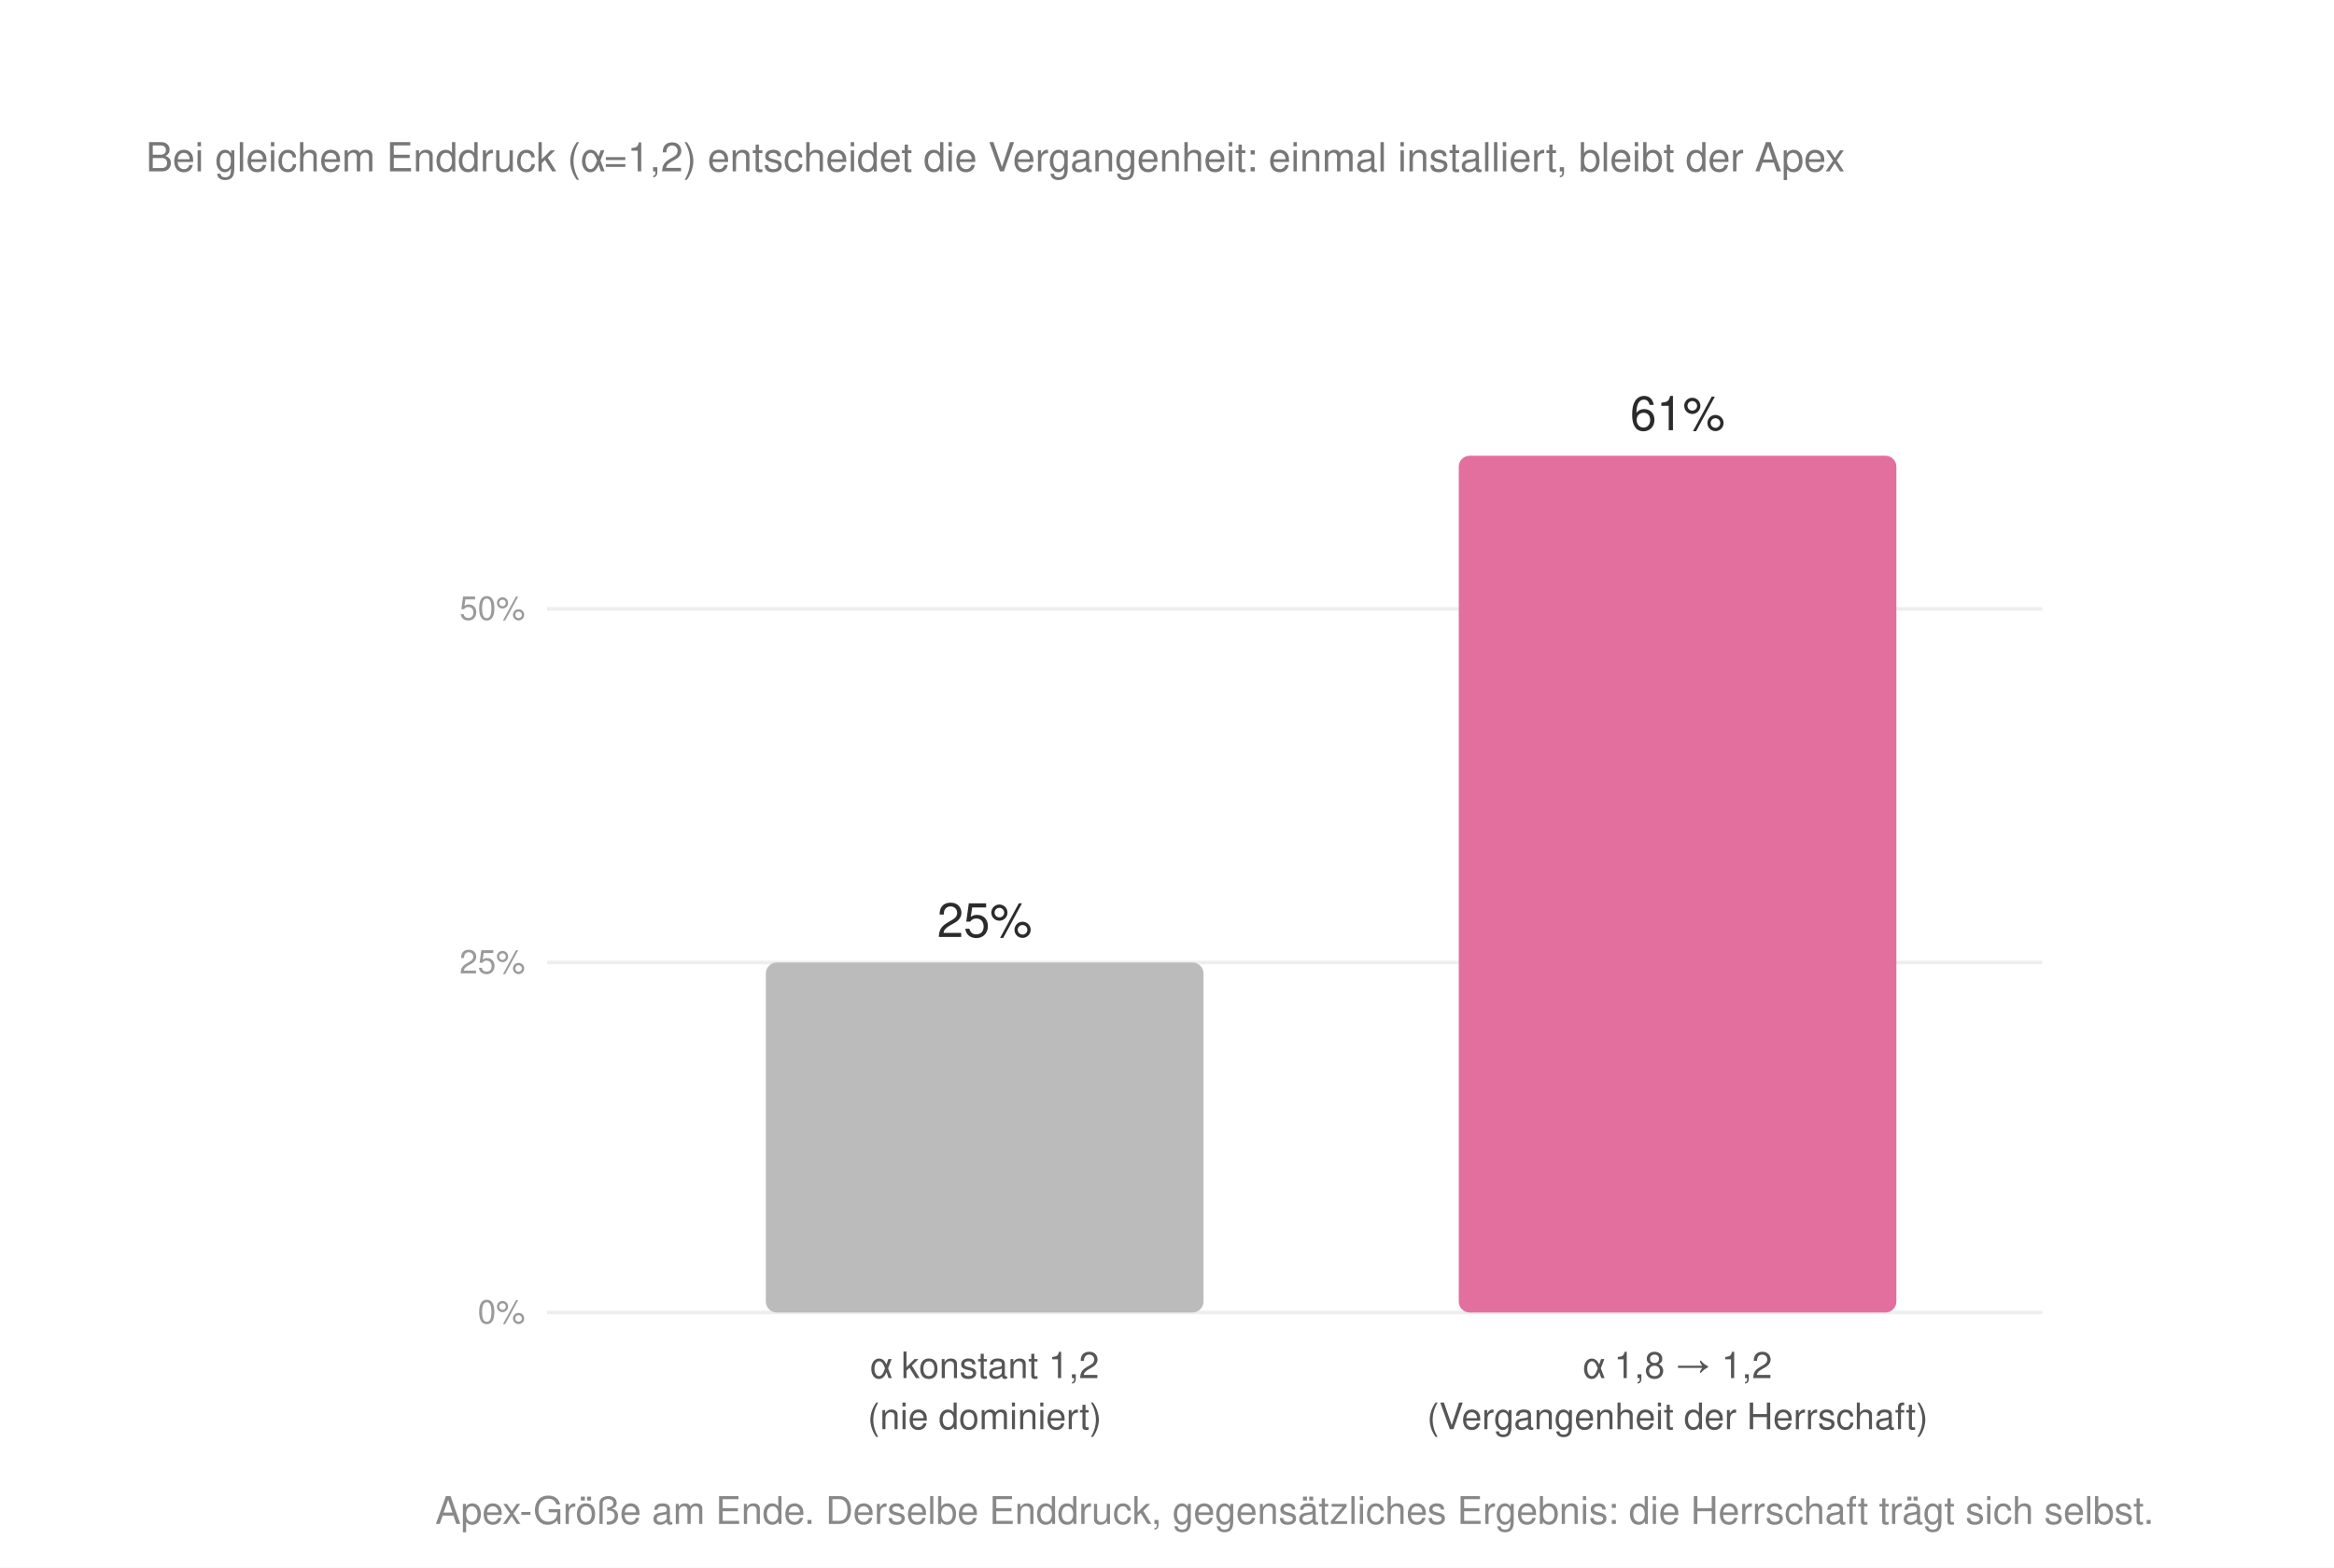
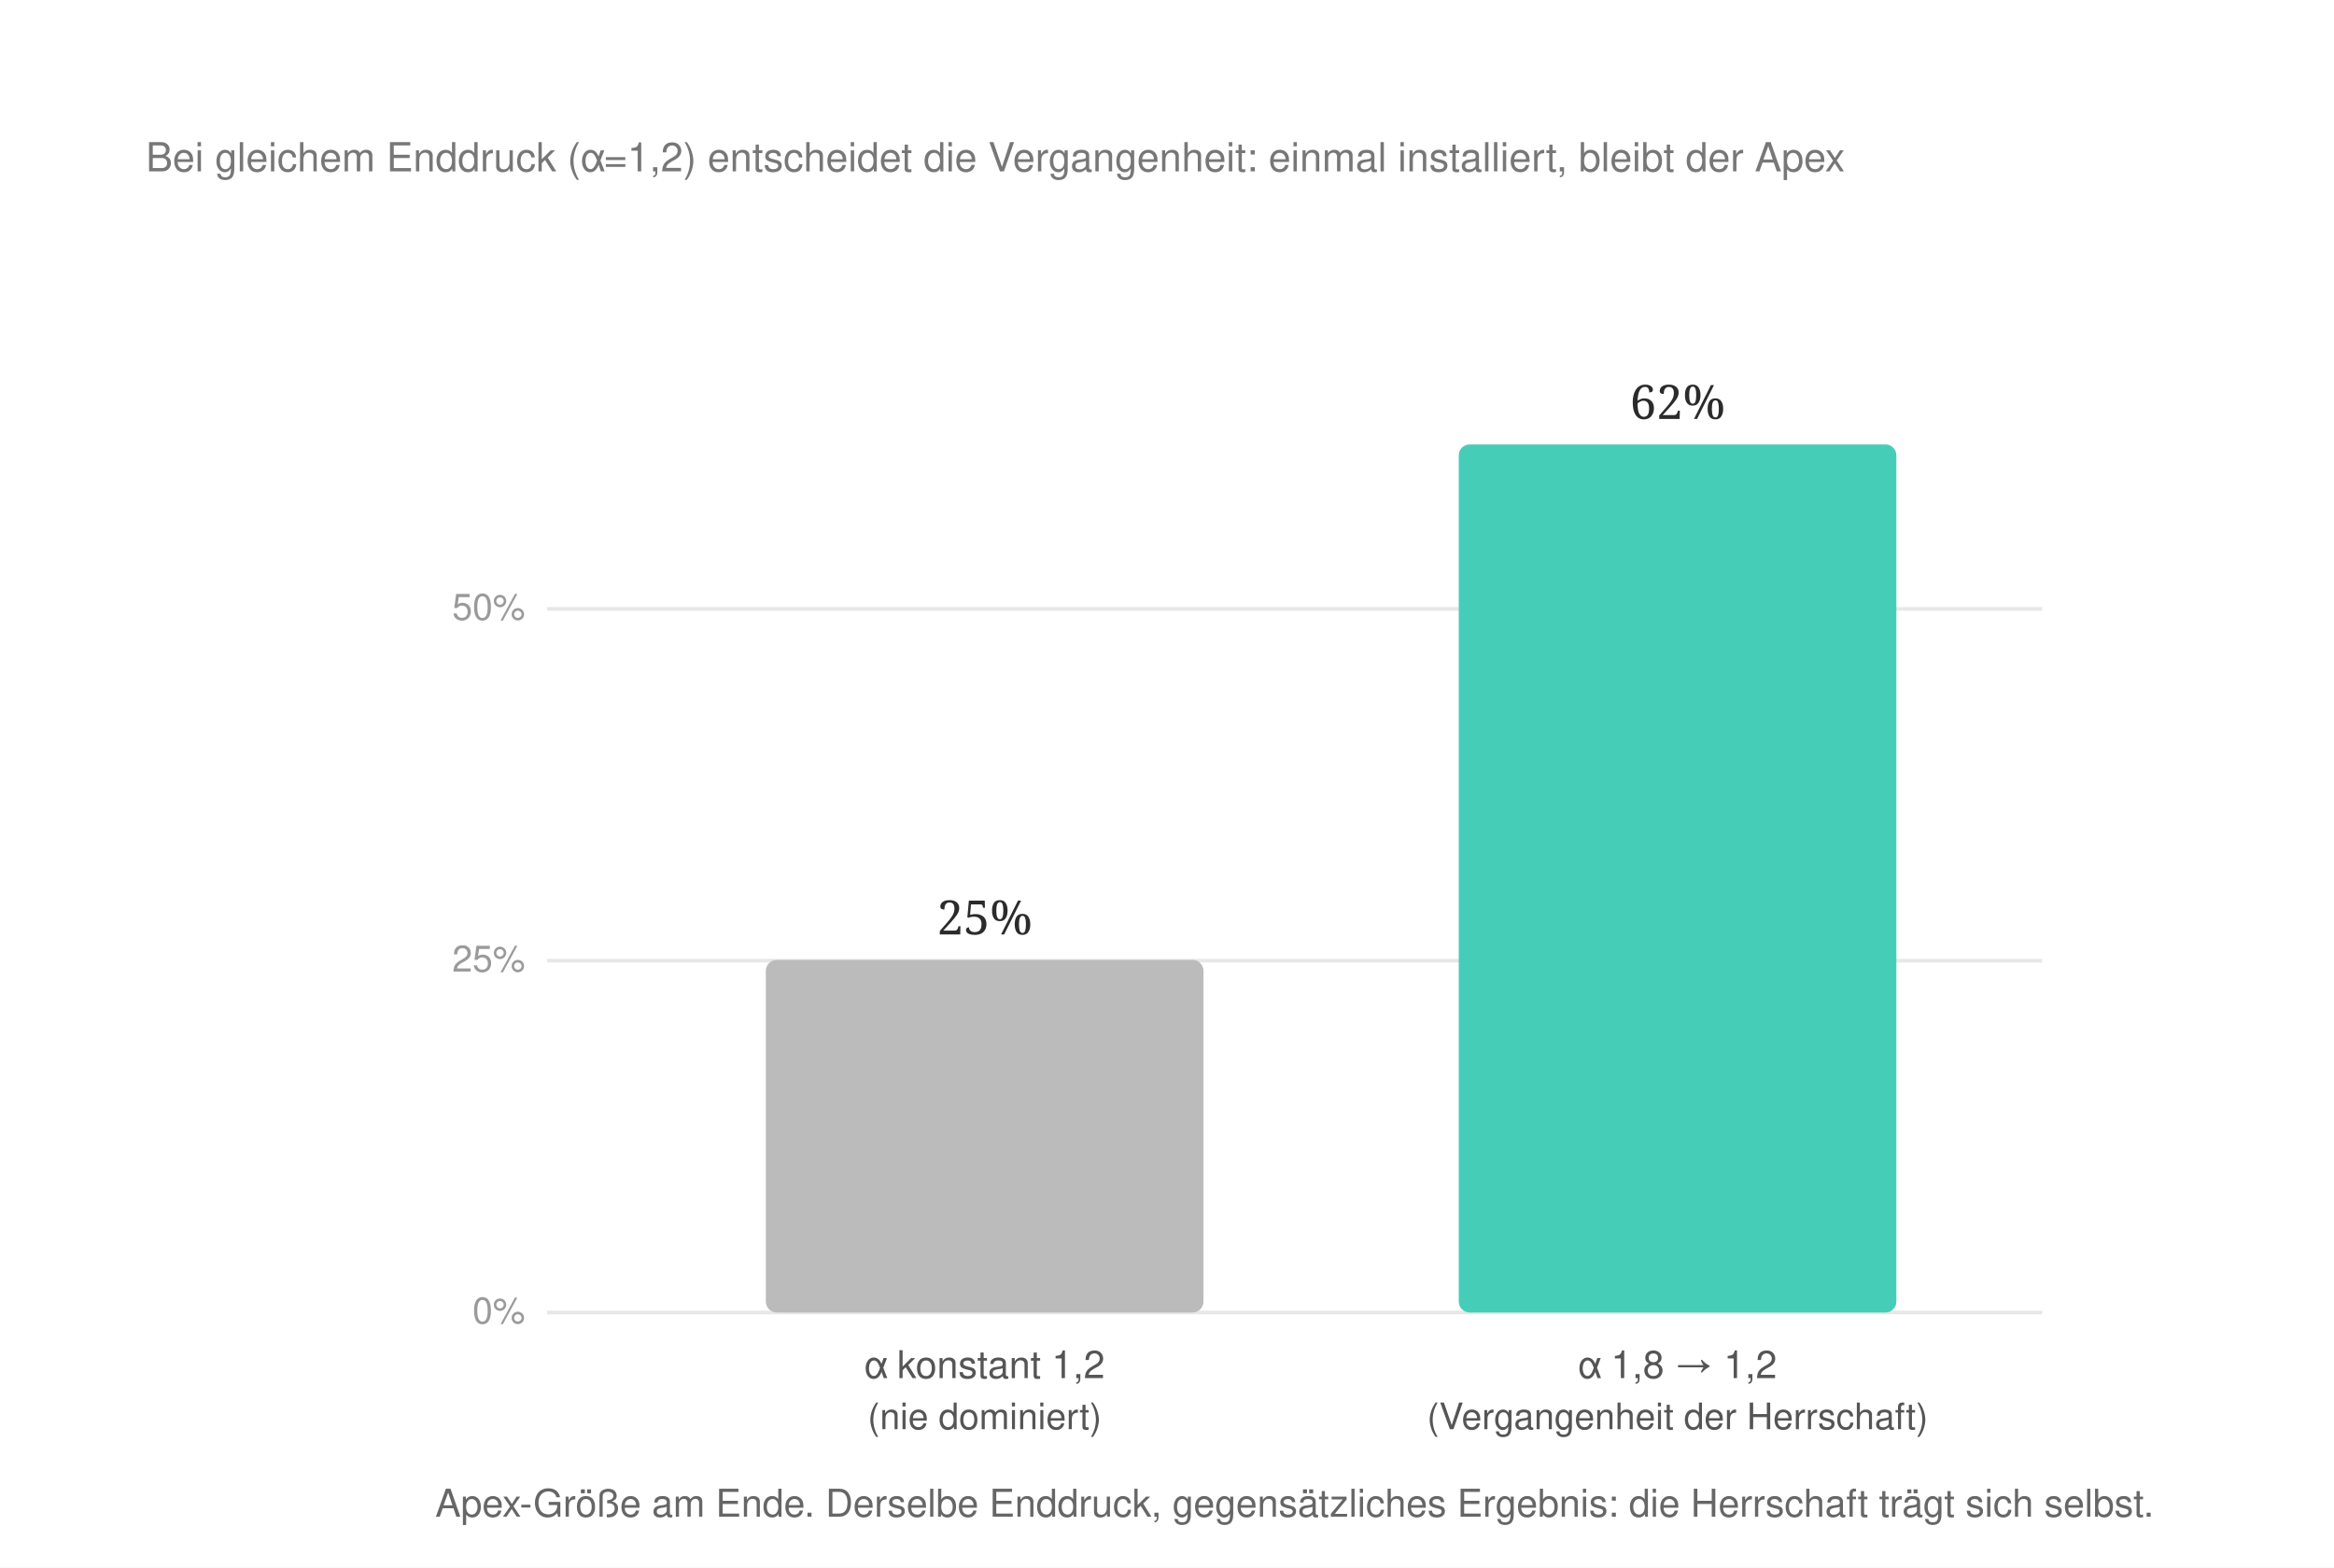
<svg xmlns="http://www.w3.org/2000/svg" viewBox="0 0 640 430" font-family="Helvetica,Arial,sans-serif">
  <rect width="640" height="430" fill="#fff" />
  <text x="40" y="47" font-size="11" fill="#777">Bei gleichem Enddruck (α=1,2) entscheidet die Vergangenheit: einmal installiert, bleibt der Apex</text>
-   <line x1="150" y1="360" x2="560" y2="360" stroke="#eee" />
-   <text x="144" y="363" font-size="9" fill="#9a9a9a" text-anchor="end">0%</text>
-   <line x1="150" y1="264" x2="560" y2="264" stroke="#eee" />
-   <text x="144" y="267" font-size="9" fill="#9a9a9a" text-anchor="end">25%</text>
-   <line x1="150" y1="167" x2="560" y2="167" stroke="#eee" />
-   <text x="144" y="170" font-size="9" fill="#9a9a9a" text-anchor="end">50%</text>
-   <rect x="210" y="264" width="120" height="96" fill="#bbb" rx="3" />
-   <text x="270" y="257" font-size="13" fill="#2b2b2b" text-anchor="middle">25%</text>
-   <text x="270" y="378" font-size="10" fill="#555" text-anchor="middle">α konstant 1,2</text>
-   <text x="270" y="392" font-size="10" fill="#555" text-anchor="middle">(nie dominiert)</text>
-   <rect x="400" y="125" width="120" height="235" fill="#E36F9E" rx="3" />
-   <text x="460" y="118" font-size="13" fill="#2b2b2b" text-anchor="middle">61%</text>
-   <text x="460" y="378" font-size="10" fill="#555" text-anchor="middle">α 1,8 → 1,2</text>
-   <text x="460" y="392" font-size="10" fill="#555" text-anchor="middle">(Vergangenheit der Herrschaft)</text>
-   <text x="355" y="418" font-size="10.5" fill="#888" text-anchor="middle">Apex-Größe am Ende. Derselbe Enddruck, gegensätzliches Ergebnis: die Herrschaft trägt sich selbst.</text>
+   <line x1="150" y1="360.0" x2="560" y2="360.0" stroke="#e7e7e7" />
+   <text x="144" y="363.0" font-size="10" fill="#9a9a9a" text-anchor="end">0%</text>
+   <line x1="150" y1="263.5" x2="560" y2="263.5" stroke="#e7e7e7" />
+   <text x="144" y="266.5" font-size="10" fill="#9a9a9a" text-anchor="end">25%</text>
+   <line x1="150" y1="167.0" x2="560" y2="167.0" stroke="#e7e7e7" />
+   <text x="144" y="170.0" font-size="10" fill="#9a9a9a" text-anchor="end">50%</text>
+   <rect x="210.0" y="263.3" width="120" height="96.7" fill="#bbb" rx="3" />
+   <text x="270.0" y="256.3" font-size="13" font-family="Georgia,serif" fill="#2b2b2b" text-anchor="middle">25%</text>
+   <text x="270.0" y="378.0" font-size="10.5" fill="#555" text-anchor="middle">α konstant 1,2</text>
+   <text x="270.0" y="392.0" font-size="10" fill="#555" text-anchor="middle">(nie dominiert)</text>
+   <rect x="400.0" y="121.9" width="120" height="238.1" fill="#46CDB8" rx="3" />
+   <text x="460.0" y="114.9" font-size="13" font-family="Georgia,serif" fill="#2b2b2b" text-anchor="middle">62%</text>
+   <text x="460.0" y="378.0" font-size="10.5" fill="#555" text-anchor="middle">α 1,8 → 1,2</text>
+   <text x="460.0" y="392.0" font-size="10" fill="#555" text-anchor="middle">(Vergangenheit der Herrschaft)</text>
+   <text x="355" y="416" font-size="10.5" fill="#666" text-anchor="middle">Apex-Größe am Ende. Derselbe Enddruck, gegensätzliches Ergebnis: die Herrschaft trägt sich selbst.</text>
</svg>
